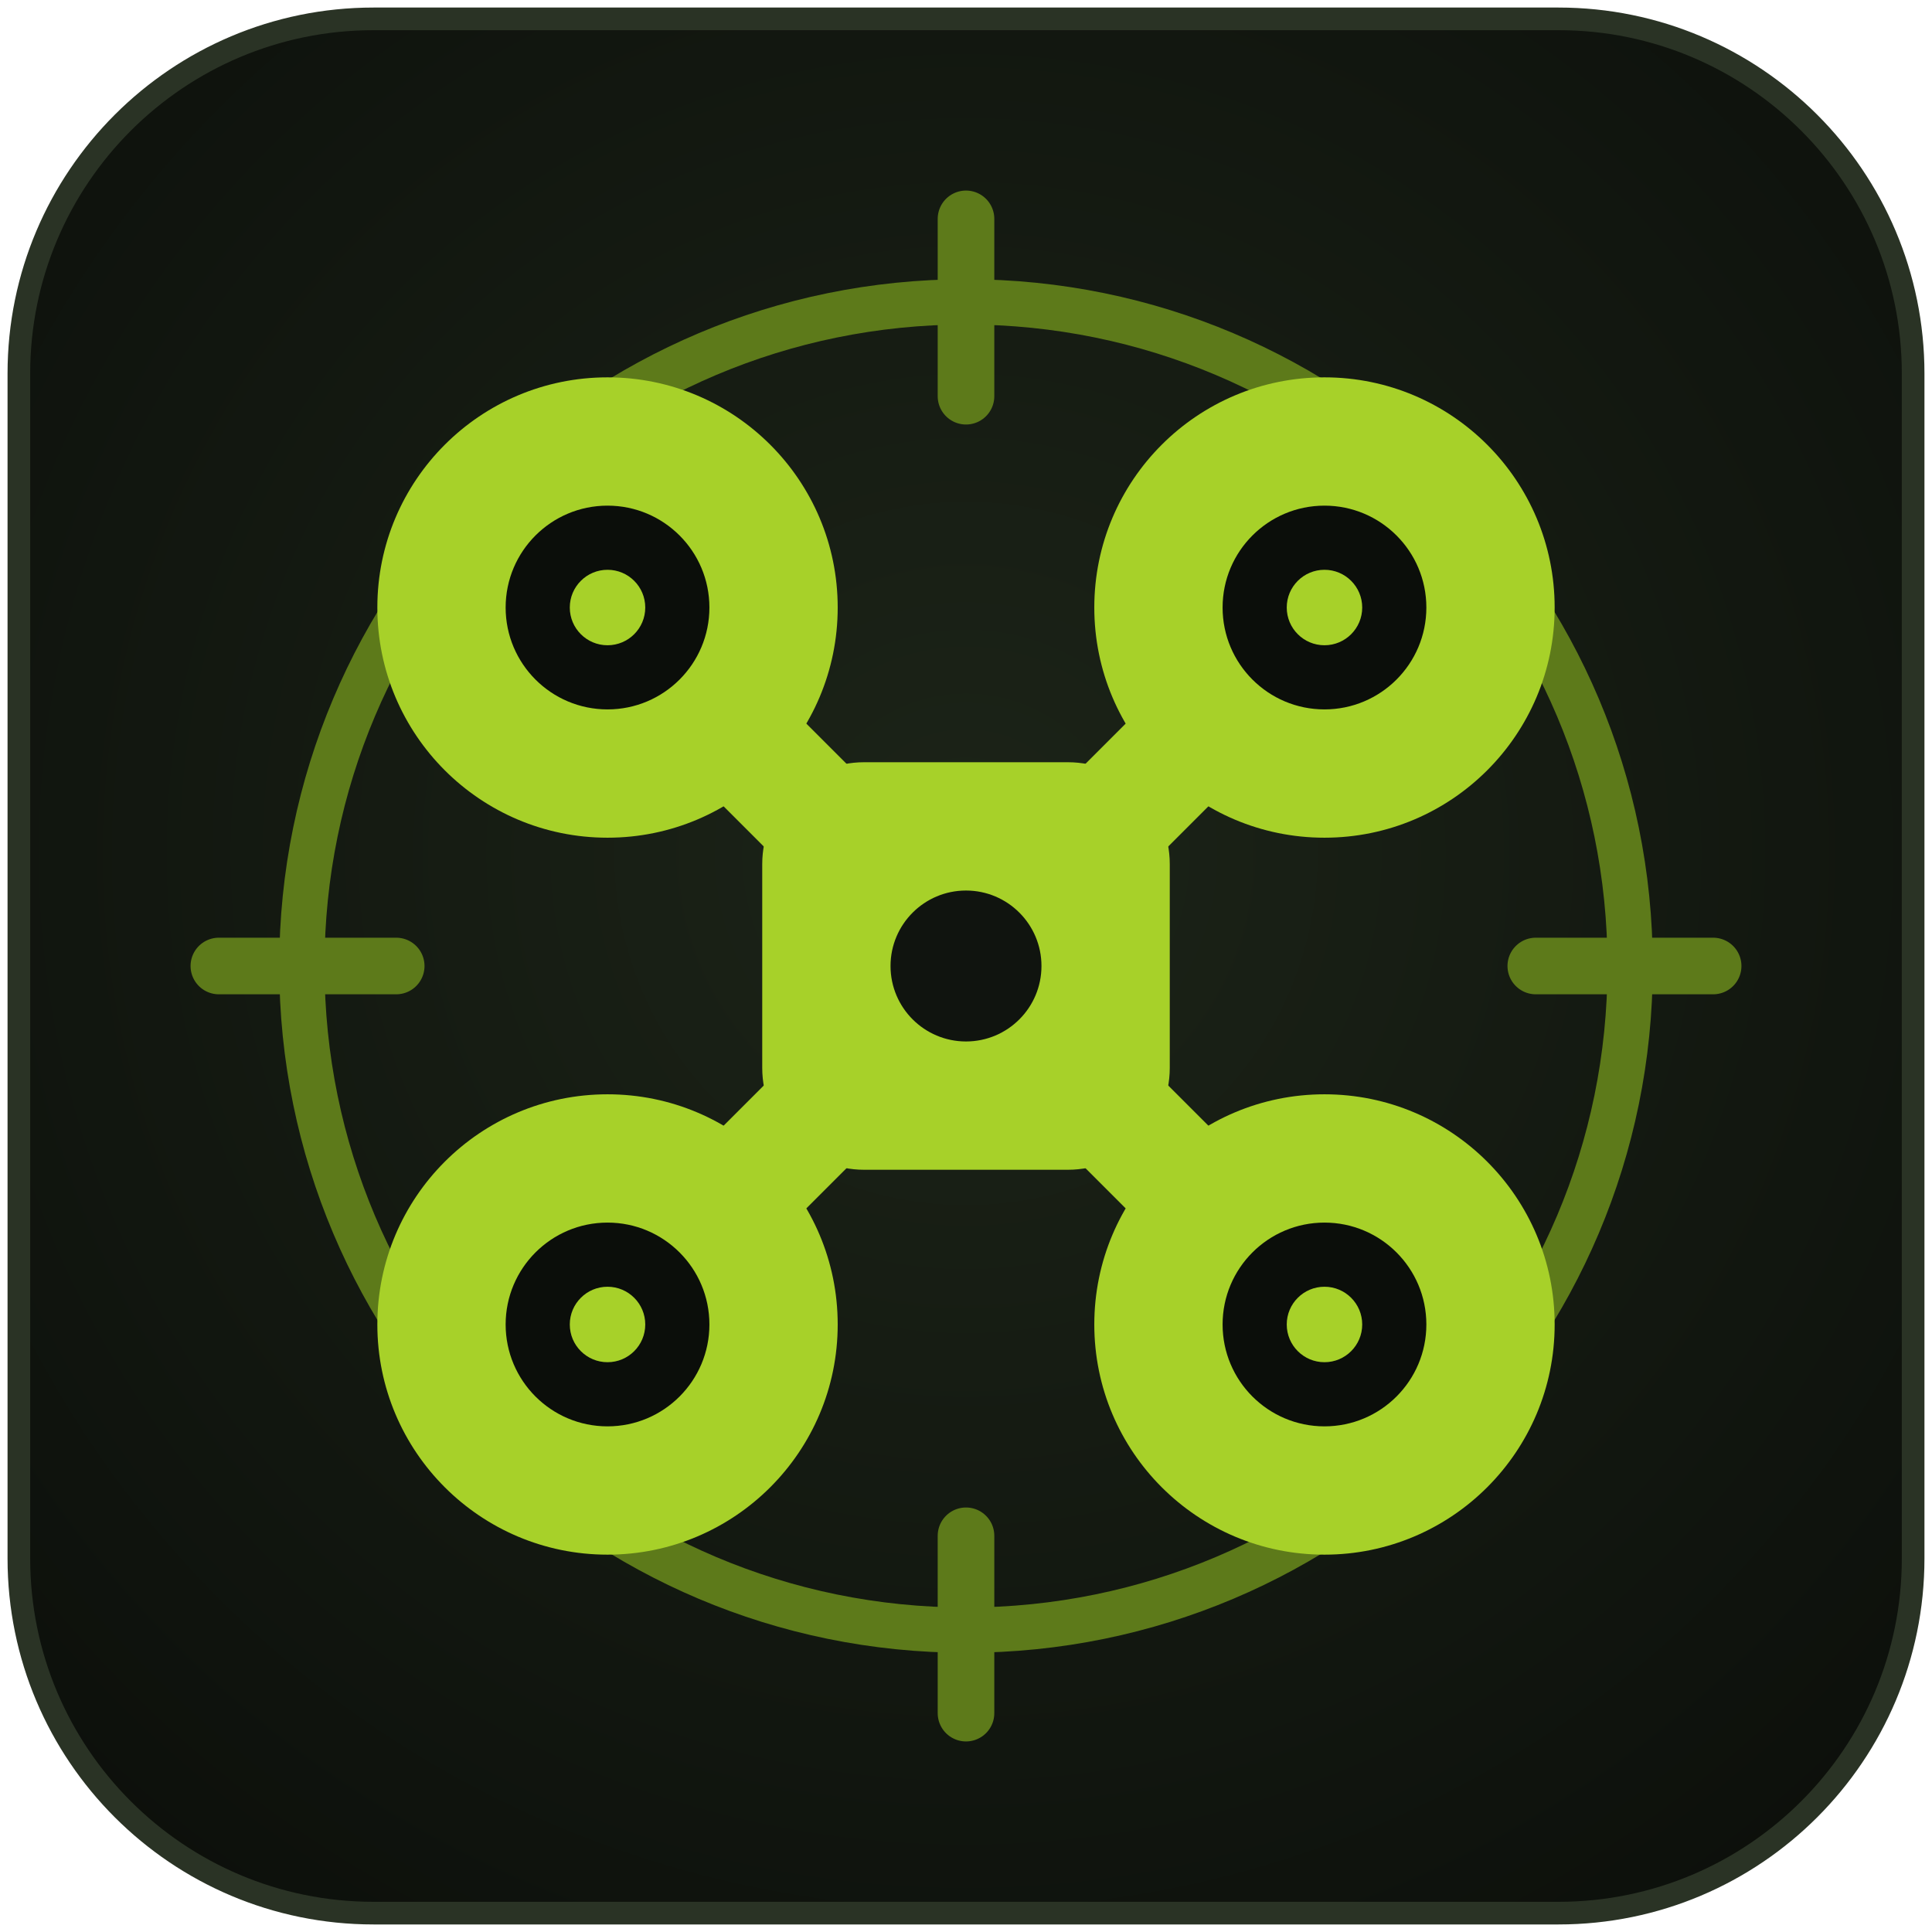
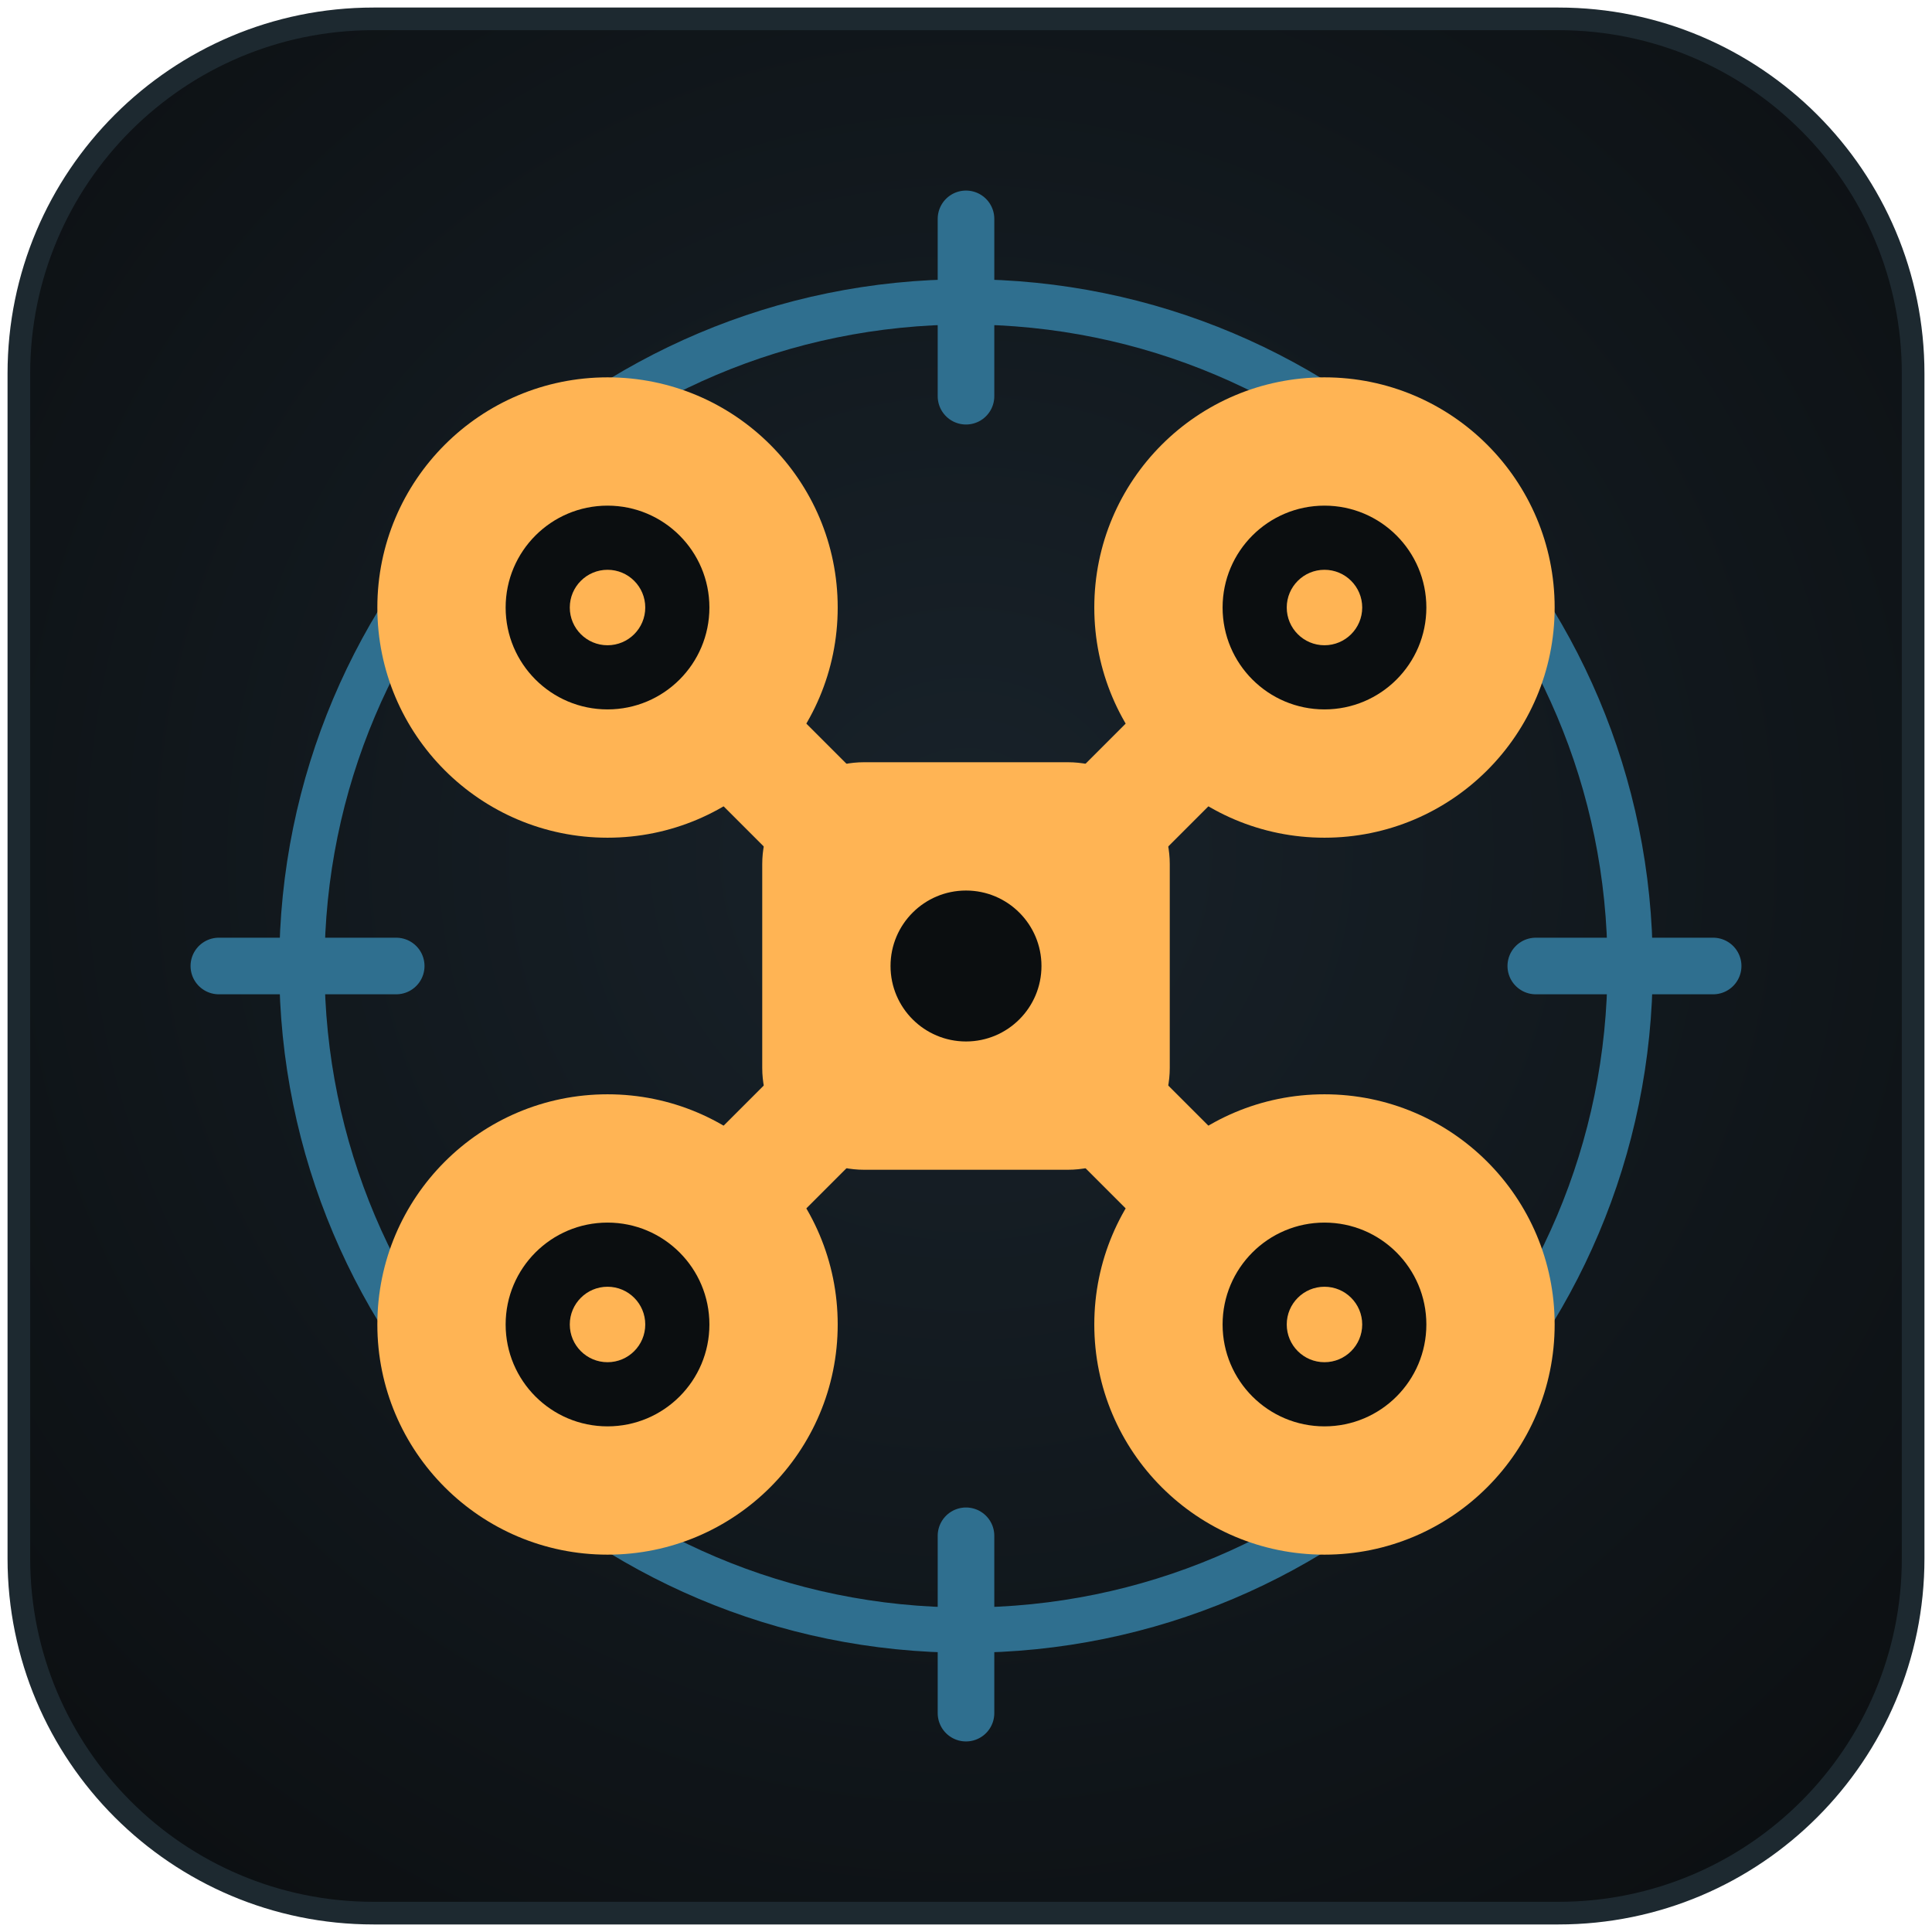
<svg xmlns="http://www.w3.org/2000/svg" viewBox="0 0 1024 1024">
  <defs>
    <radialGradient id="bg" cx="50%" cy="44%" r="75%">
-       <stop offset="0%" stop-color="#1c2418" />
-       <stop offset="100%" stop-color="#0b0e0a" />
+       <stop offset="0%" stop-color="#18222a" />
+       <stop offset="100%" stop-color="#0b0e10" />
    </radialGradient>
  </defs>
-   <rect x="10" y="10" width="1004" height="1004" rx="188" fill="url(#bg)" stroke="#2a3325" stroke-width="12" />
-   <g stroke="#5d7a1a" fill="none">
+   <rect x="10" y="10" width="1004" height="1004" rx="188" fill="url(#bg)" stroke="#1d2930" stroke-width="12" />
+   <g stroke="#2f6f8f" fill="none">
    <circle cx="512" cy="512" r="352" stroke-width="24" />
    <g stroke-width="30" stroke-linecap="round">
      <path d="M512 116 V 210" />
      <path d="M512 814 V 908" />
      <path d="M116 512 H 210" />
      <path d="M814 512 H 908" />
    </g>
  </g>
-   <g stroke="#a7d129" stroke-width="62" stroke-linecap="round">
+   <g stroke="#ffb454" stroke-width="62" stroke-linecap="round">
    <path d="M512 512 L 322 322" />
    <path d="M512 512 L 702 322" />
    <path d="M512 512 L 322 702" />
    <path d="M512 512 L 702 702" />
  </g>
  <g>
-     <circle cx="322" cy="322" r="122" fill="#a7d129" />
-     <circle cx="322" cy="322" r="54" fill="#0b0e0a" />
-     <circle cx="322" cy="322" r="20" fill="#a7d129" />
-     <circle cx="702" cy="322" r="122" fill="#a7d129" />
-     <circle cx="702" cy="322" r="54" fill="#0b0e0a" />
-     <circle cx="702" cy="322" r="20" fill="#a7d129" />
-     <circle cx="322" cy="702" r="122" fill="#a7d129" />
-     <circle cx="322" cy="702" r="54" fill="#0b0e0a" />
-     <circle cx="322" cy="702" r="20" fill="#a7d129" />
-     <circle cx="702" cy="702" r="122" fill="#a7d129" />
-     <circle cx="702" cy="702" r="54" fill="#0b0e0a" />
-     <circle cx="702" cy="702" r="20" fill="#a7d129" />
+     <circle cx="322" cy="322" r="122" fill="#ffb454" />
+     <circle cx="322" cy="322" r="54" fill="#0b0e10" />
+     <circle cx="322" cy="322" r="20" fill="#ffb454" />
+     <circle cx="702" cy="322" r="122" fill="#ffb454" />
+     <circle cx="702" cy="322" r="54" fill="#0b0e10" />
+     <circle cx="702" cy="322" r="20" fill="#ffb454" />
+     <circle cx="322" cy="702" r="122" fill="#ffb454" />
+     <circle cx="322" cy="702" r="54" fill="#0b0e10" />
+     <circle cx="322" cy="702" r="20" fill="#ffb454" />
+     <circle cx="702" cy="702" r="122" fill="#ffb454" />
+     <circle cx="702" cy="702" r="54" fill="#0b0e10" />
+     <circle cx="702" cy="702" r="20" fill="#ffb454" />
  </g>
-   <rect x="404" y="404" width="216" height="216" rx="54" fill="#a7d129" />
-   <circle cx="512" cy="512" r="40" fill="#10140f" />
+   <rect x="404" y="404" width="216" height="216" rx="54" fill="#ffb454" />
+   <circle cx="512" cy="512" r="40" fill="#0b0e10" />
</svg>
